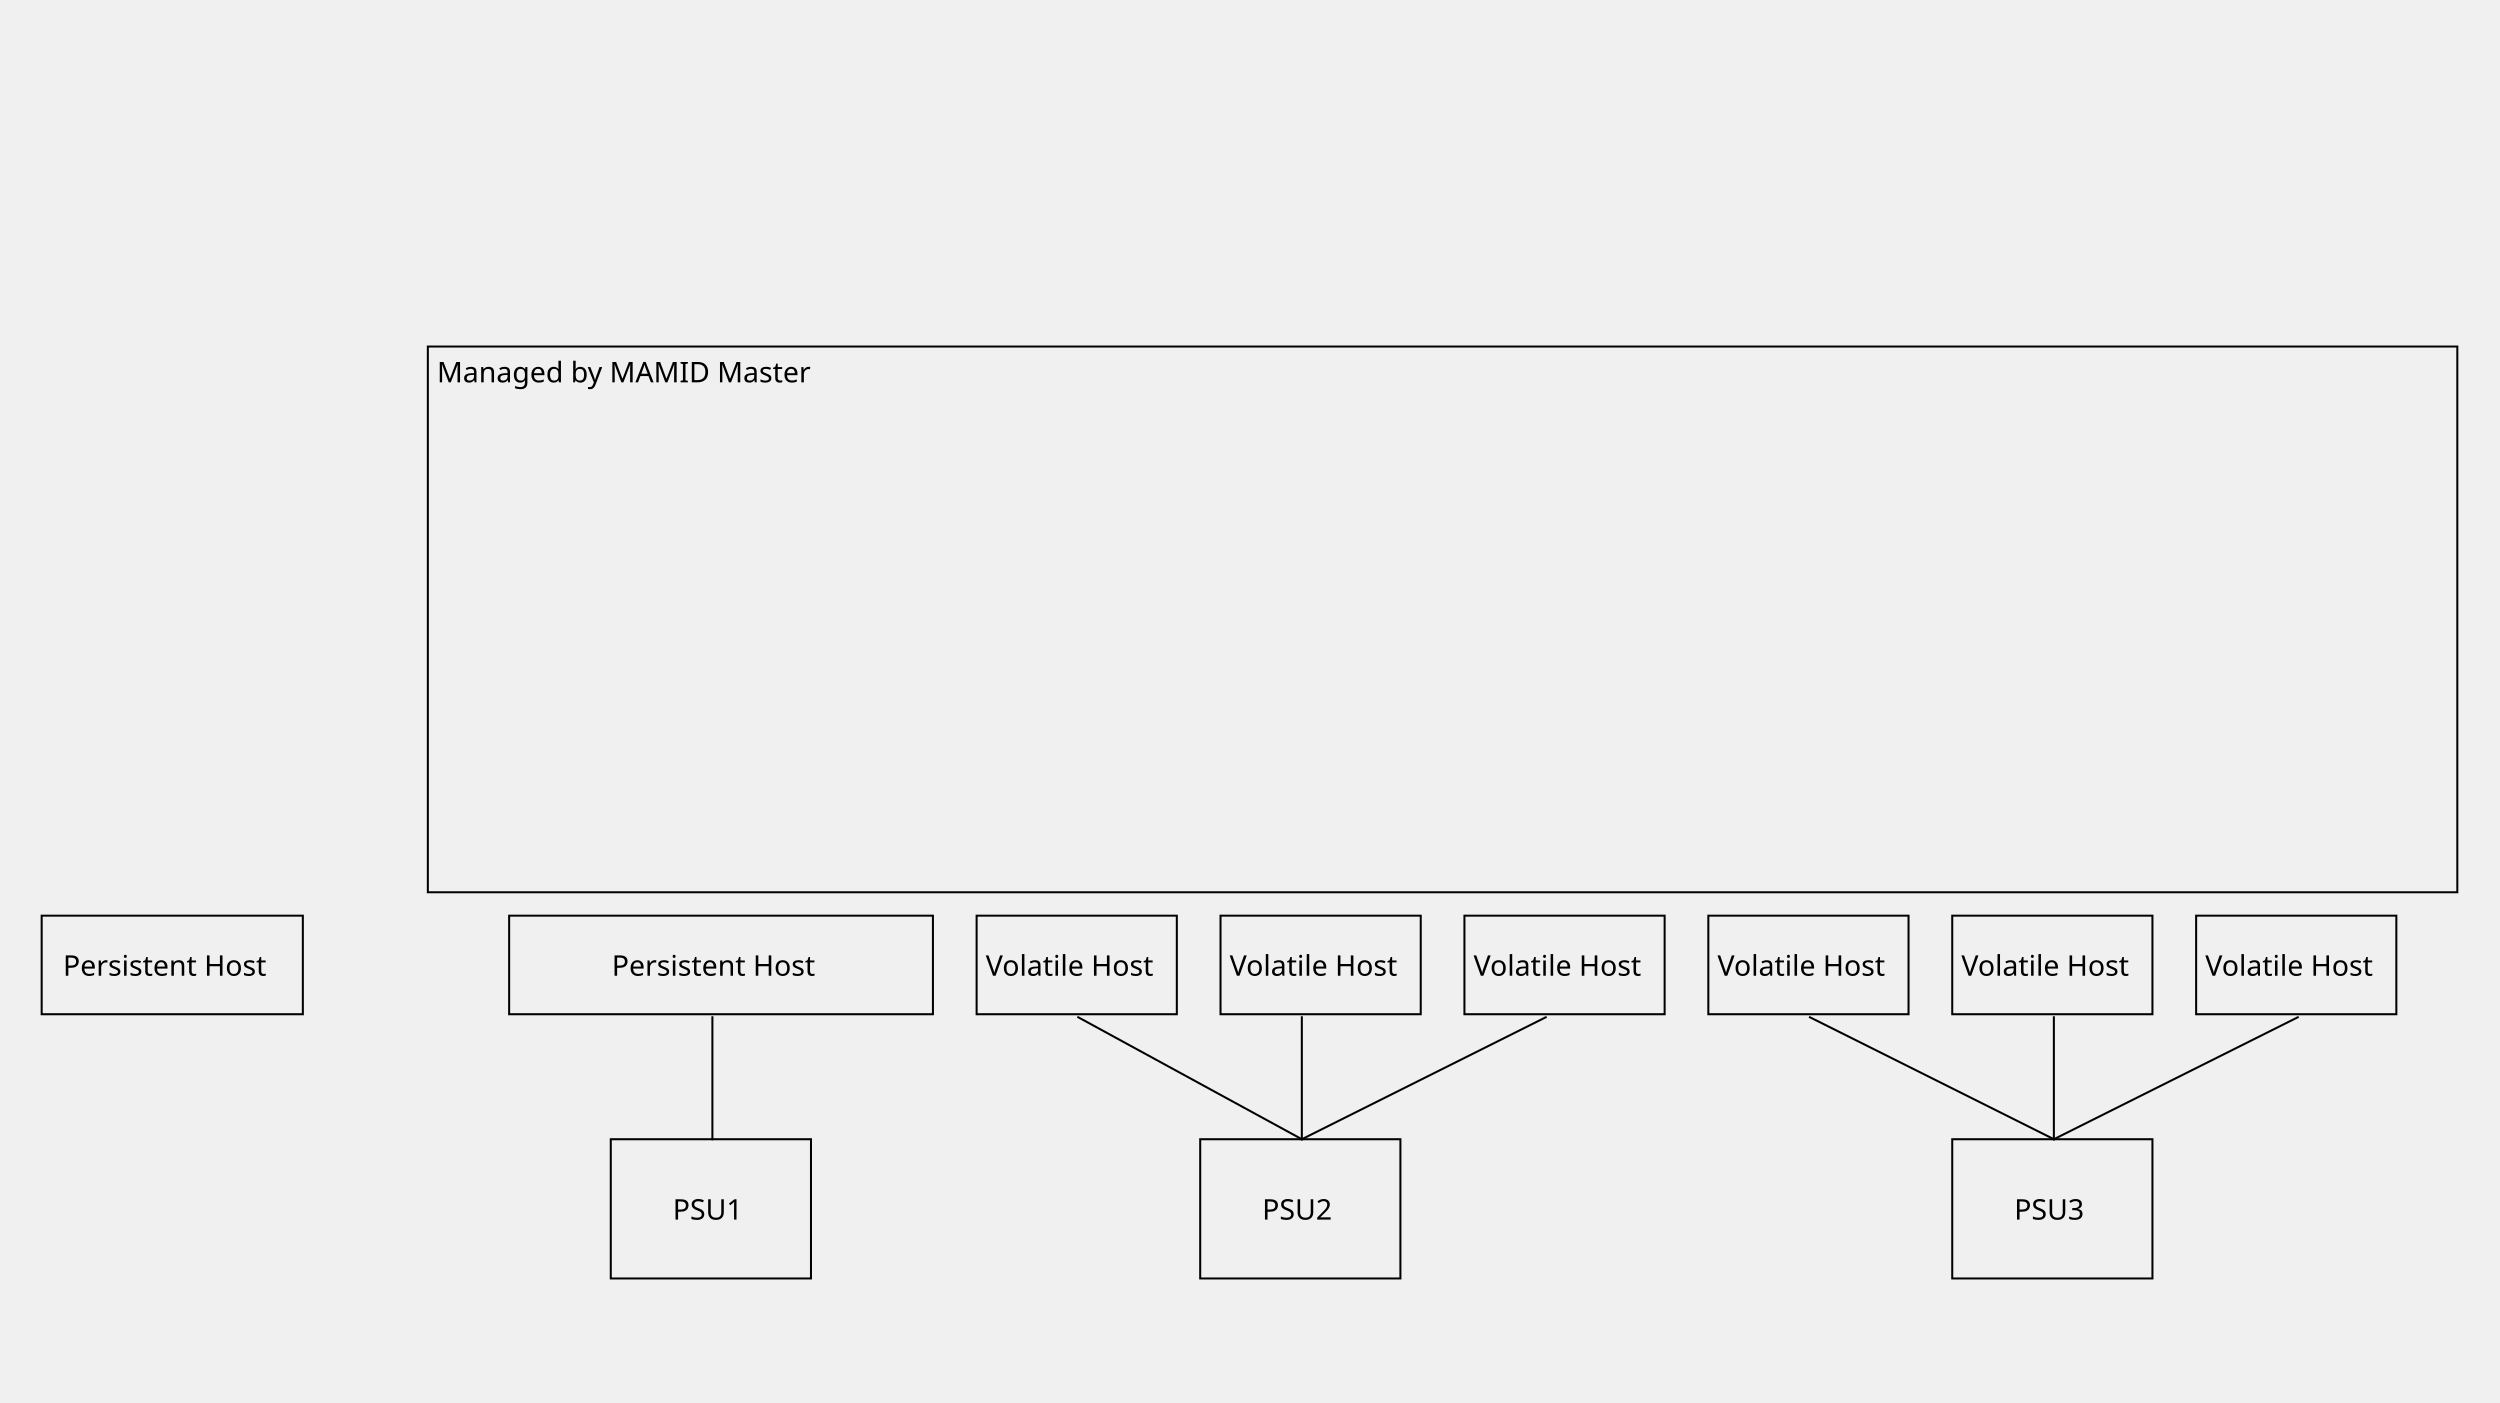
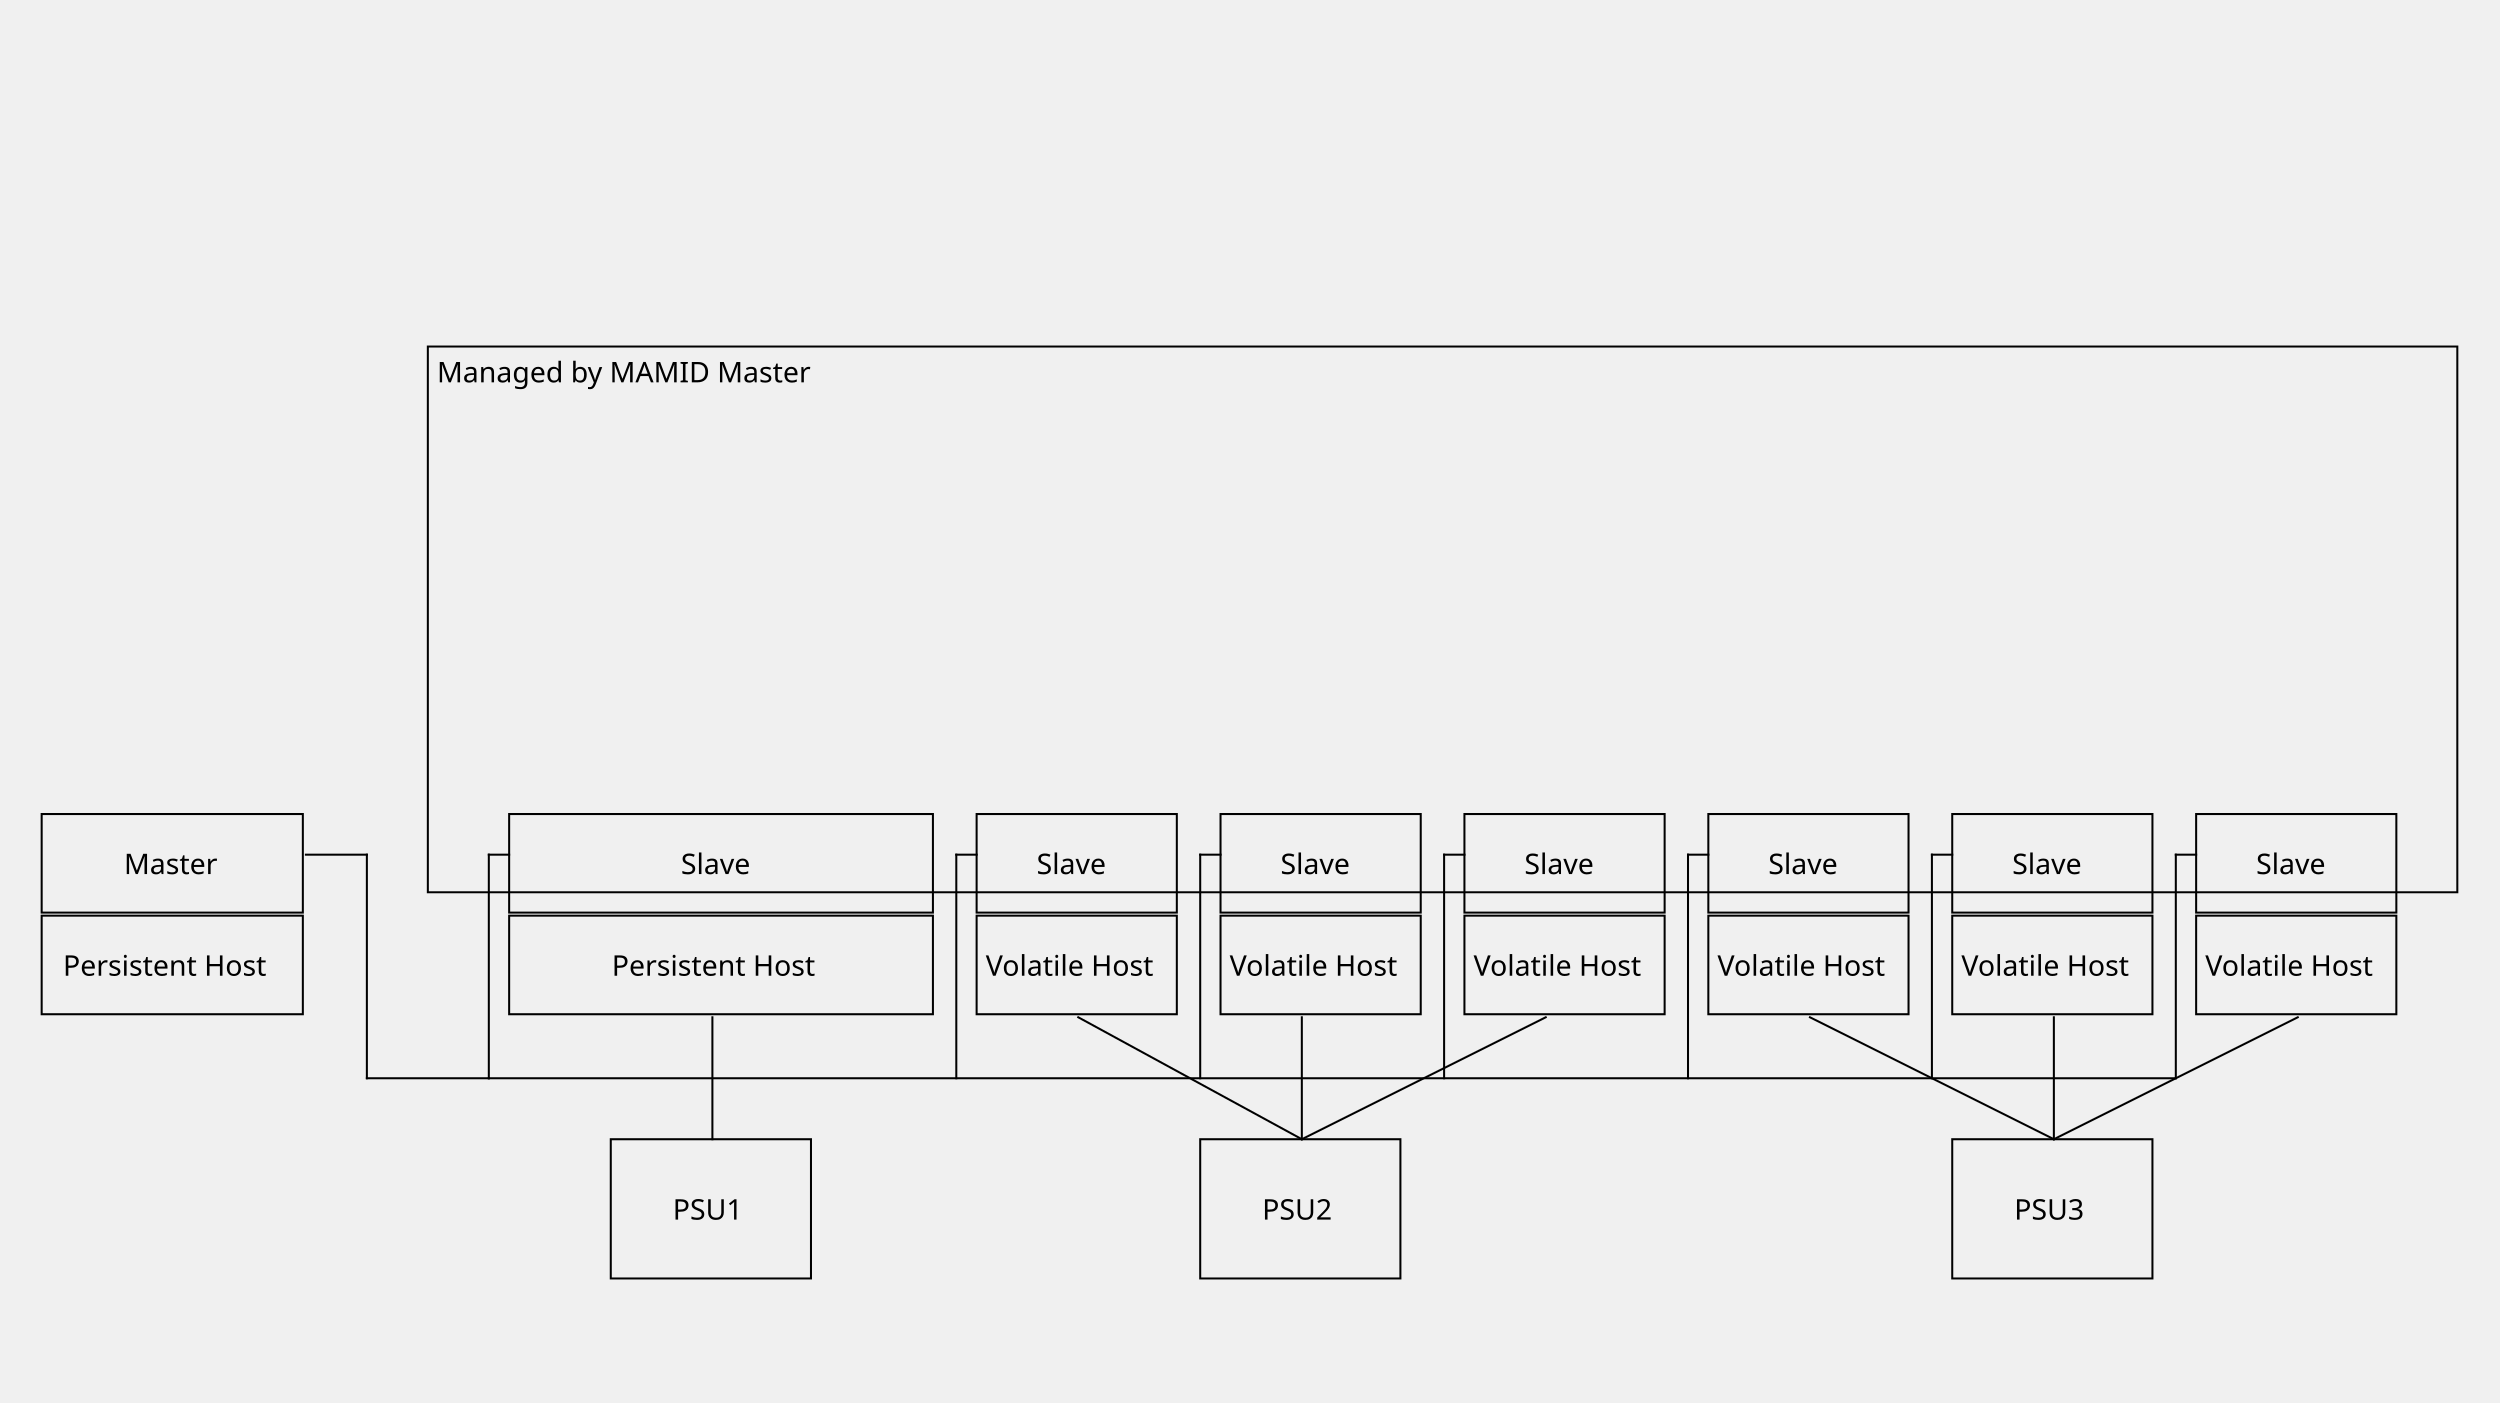
<svg xmlns="http://www.w3.org/2000/svg" version="1.1" id="svg5135" image-rendering="auto" stroke-dashoffset="0" font-size="12px" stroke-linejoin="miter" font-style="normal" font-family="'Dialog'" height="690" viewBox="20 90 1230 690" stroke-width="1" font-weight="normal" stroke-dasharray="none" fill="black" stroke-opacity="1" shape-rendering="auto" stroke-miterlimit="10" width="1230" stroke-linecap="square" stroke="black" text-rendering="auto" color-interpolation="auto" color-rendering="auto" fill-opacity="1">
  <defs id="genericDefs">
    <defs id="defs1">
      <clipPath clipPathUnits="userSpaceOnUse" id="clipPath1">
        <path d="M0 0 L2147483647 0 L2147483647 2147483647 L0 2147483647 L0 0 Z" id="path5142" />
      </clipPath>
      <clipPath clipPathUnits="userSpaceOnUse" id="clipPath2">
        <path d="M0 0 L0 360 L240 360 L240 0 Z" id="path5145" />
      </clipPath>
      <clipPath clipPathUnits="userSpaceOnUse" id="clipPath3">
        <path d="M0 0 L0 360 L360 360 L360 0 Z" id="path5148" />
      </clipPath>
      <clipPath clipPathUnits="userSpaceOnUse" id="clipPath4">
        <path d="M0 0 L0 270 L1000 270 L1000 0 Z" id="path5151" />
      </clipPath>
      <clipPath clipPathUnits="userSpaceOnUse" id="clipPath5">
        <path d="M0 0 L0 50 L130 50 L130 0 Z" id="path5154" />
      </clipPath>
      <clipPath clipPathUnits="userSpaceOnUse" id="clipPath6">
        <path d="M0 0 L0 70 L100 70 L100 0 Z" id="path5157" />
      </clipPath>
      <clipPath clipPathUnits="userSpaceOnUse" id="clipPath7">
        <path d="M0 0 L0 50 L100 50 L100 0 Z" id="path5160" />
      </clipPath>
      <clipPath clipPathUnits="userSpaceOnUse" id="clipPath8">
        <path d="M0 0 L0 40 L160 40 L160 0 Z" id="path5163" />
      </clipPath>
      <clipPath clipPathUnits="userSpaceOnUse" id="clipPath9">
        <path d="M0 0 L0 40 L120 40 L120 0 Z" id="path5166" />
      </clipPath>
      <clipPath clipPathUnits="userSpaceOnUse" id="clipPath10">
        <path d="M0 0 L0 50 L70 50 L70 0 Z" id="path5169" />
      </clipPath>
      <clipPath clipPathUnits="userSpaceOnUse" id="clipPath11">
        <path d="M0 0 L0 50 L210 50 L210 0 Z" id="path5172" />
      </clipPath>
      <clipPath clipPathUnits="userSpaceOnUse" id="clipPath12">
        <path d="M0 0 L0 50 L150 50 L150 0 Z" id="path5175" />
      </clipPath>
      <clipPath clipPathUnits="userSpaceOnUse" id="clipPath13">
        <path d="M0 0 L0 140 L120 140 L120 0 Z" id="path5178" />
      </clipPath>
      <clipPath clipPathUnits="userSpaceOnUse" id="clipPath14">
        <path d="M0 0 L0 90 L150 90 L150 0 Z" id="path5181" />
      </clipPath>
      <clipPath clipPathUnits="userSpaceOnUse" id="clipPath15">
        <path d="M0 0 L0 90 L30 90 L30 0 Z" id="path5184" />
      </clipPath>
      <clipPath clipPathUnits="userSpaceOnUse" id="clipPath16">
        <path d="M0 0 L0 90 L140 90 L140 0 Z" id="path5187" />
      </clipPath>
      <clipPath clipPathUnits="userSpaceOnUse" id="clipPath17">
        <path d="M0 0 L0 140 L40 140 L40 0 Z" id="path5190" />
      </clipPath>
      <clipPath clipPathUnits="userSpaceOnUse" id="clipPath18">
        <path d="M0 0 L0 30 L860 30 L860 0 Z" id="path5193" />
      </clipPath>
      <clipPath clipPathUnits="userSpaceOnUse" id="clipPath19">
        <path d="M0 0 L0 40 L30 40 L30 0 Z" id="path5196" />
      </clipPath>
      <clipPath clipPathUnits="userSpaceOnUse" id="clipPath20">
        <path d="M0 0 L0 120 L320 120 L320 0 Z" id="path5199" />
      </clipPath>
      <clipPath clipPathUnits="userSpaceOnUse" id="clipPath21">
        <path d="M0 0 L0 110 L30 110 L30 0 Z" id="path5202" />
      </clipPath>
      <clipPath clipPathUnits="userSpaceOnUse" id="clipPath22">
        <path d="M0 0 L0 110 L300 110 L300 0 Z" id="path5205" />
      </clipPath>
      <clipPath clipPathUnits="userSpaceOnUse" id="clipPath23">
        <path d="M0 0 L0 120 L590 120 L590 0 Z" id="path5208" />
      </clipPath>
      <clipPath clipPathUnits="userSpaceOnUse" id="clipPath24">
        <path d="M0 0 L0 120 L250 120 L250 0 Z" id="path5211" />
      </clipPath>
      <clipPath clipPathUnits="userSpaceOnUse" id="clipPath25">
        <path d="M0 0 L0 120 L170 120 L170 0 Z" id="path5214" />
      </clipPath>
      <clipPath clipPathUnits="userSpaceOnUse" id="clipPath26">
        <path d="M0 0 L0 130 L380 130 L380 0 Z" id="path5217" />
      </clipPath>
      <clipPath clipPathUnits="userSpaceOnUse" id="clipPath27">
        <path d="M0 0 L0 130 L330 130 L330 0 Z" id="path5220" />
      </clipPath>
      <clipPath clipPathUnits="userSpaceOnUse" id="clipPath28">
        <path d="M0 0 L0 130 L90 130 L90 0 Z" id="path5223" />
      </clipPath>
      <clipPath clipPathUnits="userSpaceOnUse" id="clipPath29">
        <path d="M0 0 L0 130 L470 130 L470 0 Z" id="path5226" />
      </clipPath>
      <clipPath clipPathUnits="userSpaceOnUse" id="clipPath30">
        <path d="M0 0 L0 130 L140 130 L140 0 Z" id="path5229" />
      </clipPath>
      <clipPath clipPathUnits="userSpaceOnUse" id="clipPath31">
        <path d="M0 0 L0 130 L190 130 L190 0 Z" id="path5232" />
      </clipPath>
    </defs>
  </defs>
  <g transform="translate(490,400)" id="g5254" style="fill:#ff0000;fill-opacity:0.098;stroke:#ff0000;stroke-opacity:0.098" />
  <g transform="translate(230,260)" id="g5264" style="fill:#ffffff;fill-opacity:0;stroke:#ffffff;stroke-opacity:0">
    <rect x="0.5" width="998.5" height="268.5" y="0.5" clip-path="url(#clipPath4)" id="rect5266" style="stroke:none" />
  </g>
  <g transform="translate(230,260)" id="g5268">
    <rect x="0.5" width="998.5" height="268.5" y="0.5" clip-path="url(#clipPath4)" id="rect5270" style="fill:none" />
    <text x="5" font-size="14px" y="18.109" clip-path="url(#clipPath4)" xml:space="preserve" id="text5272" style="font-size:14px;font-family:sans-serif;stroke:none">Managed by MAMID Master</text>
  </g>
  <g transform="translate(40,540)" id="g5274" style="fill:#ffffff;fill-opacity:0;stroke:#ffffff;stroke-opacity:0">
    <rect x="0.5" width="128.5" height="48.5" y="0.5" clip-path="url(#clipPath5)" id="rect5276" style="stroke:none" />
  </g>
  <g transform="translate(980,650)" id="g5284" style="fill:#ffffff;fill-opacity:0;stroke:#ffffff;stroke-opacity:0">
    <rect x="0.5" width="98.5" height="68.5" y="0.5" clip-path="url(#clipPath6)" id="rect5286" style="stroke:none" />
  </g>
  <g transform="translate(610,650)" id="g5294" style="fill:#ffffff;fill-opacity:0;stroke:#ffffff;stroke-opacity:0">
    <rect x="0.5" width="98.5" height="68.5" y="0.5" clip-path="url(#clipPath6)" id="rect5296" style="stroke:none" />
  </g>
  <g transform="translate(320,650)" id="g5304" style="fill:#ffffff;fill-opacity:0;stroke:#ffffff;stroke-opacity:0">
    <rect x="0.5" width="98.5" height="68.5" y="0.5" clip-path="url(#clipPath6)" id="rect5306" style="stroke:none" />
  </g>
  <g transform="translate(40,490)" id="g5314" style="fill:#ffffff;fill-opacity:0;stroke:#ffffff;stroke-opacity:0">
    <rect x="0.5" width="128.5" height="48.5" y="0.5" clip-path="url(#clipPath5)" id="rect5316" style="stroke:none" />
  </g>
  <g transform="translate(1100,540)" id="g5334" style="fill:#ffffff;fill-opacity:0;stroke:#ffffff;stroke-opacity:0">
    <rect x="0.5" width="98.5" height="48.5" y="0.5" clip-path="url(#clipPath7)" id="rect5336" style="stroke:none" />
  </g>
  <g transform="translate(1100,490)" id="g5344" style="fill:#ffffff;fill-opacity:0;stroke:#ffffff;stroke-opacity:0">
    <rect x="0.5" width="98.5" height="48.5" y="0.5" clip-path="url(#clipPath7)" id="rect5346" style="stroke:none" />
  </g>
  <g transform="translate(930,310)" id="g5474" style="fill:#ffffff;fill-opacity:0;stroke:#ffffff;stroke-opacity:0">
    <ellipse rx="79.25" ry="19.25" clip-path="url(#clipPath8)" cx="79.75" cy="19.75" id="ellipse5476" style="stroke:none" />
  </g>
  <g transform="translate(400,300)" id="g5504" style="fill:#ffffff;fill-opacity:0;stroke:#ffffff;stroke-opacity:0">
    <ellipse rx="59.25" ry="19.25" clip-path="url(#clipPath9)" cx="59.75" cy="19.75" id="ellipse5506" style="stroke:none" />
  </g>
  <g style="display:inline" id="layer2">
    <g transform="translate(40,540)" id="g5278">
      <rect x="0.5" width="128.5" height="48.5" y="0.5" clip-path="url(#clipPath5)" id="rect5280" style="fill:none" />
      <text x="11" font-size="14px" y="30.055" clip-path="url(#clipPath5)" xml:space="preserve" id="text5282" style="font-size:14px;font-family:sans-serif;stroke:none">Persistent Host</text>
    </g>
    <g transform="translate(1100,540)" id="g5338">
      <rect x="0.5" width="98.5" height="48.5" y="0.5" clip-path="url(#clipPath7)" id="rect5340" style="fill:none" />
      <text x="5" font-size="14px" y="30.055" clip-path="url(#clipPath7)" xml:space="preserve" id="text5342" style="font-size:14px;font-family:sans-serif;stroke:none">Volatile Host</text>
    </g>
    <g transform="translate(980,540)" id="g5368">
      <rect x="0.5" width="98.5" height="48.5" y="0.5" clip-path="url(#clipPath7)" id="rect5370" style="fill:none" />
      <text x="5" font-size="14px" y="30.055" clip-path="url(#clipPath7)" xml:space="preserve" id="text5372" style="font-size:14px;font-family:sans-serif;stroke:none">Volatile Host</text>
    </g>
    <g transform="translate(860,540)" id="g5398">
      <rect x="0.5" width="98.5" height="48.5" y="0.5" clip-path="url(#clipPath7)" id="rect5400" style="fill:none" />
      <text x="5" font-size="14px" y="30.055" clip-path="url(#clipPath7)" xml:space="preserve" id="text5402" style="font-size:14px;font-family:sans-serif;stroke:none">Volatile Host</text>
    </g>
    <g transform="translate(740,540)" id="g5428">
      <rect x="0.5" width="98.5" height="48.5" y="0.5" clip-path="url(#clipPath7)" id="rect5430" style="fill:none" />
      <text x="5" font-size="14px" y="30.055" clip-path="url(#clipPath7)" xml:space="preserve" id="text5432" style="font-size:14px;font-family:sans-serif;stroke:none">Volatile Host</text>
    </g>
    <g transform="translate(620,540)" id="g5458">
      <rect x="0.5" width="98.5" height="48.5" y="0.5" clip-path="url(#clipPath7)" id="rect5460" style="fill:none" />
      <text x="5" font-size="14px" y="30.055" clip-path="url(#clipPath7)" xml:space="preserve" id="text5462" style="font-size:14px;font-family:sans-serif;stroke:none">Volatile Host</text>
    </g>
    <g transform="translate(500,540)" id="g5558">
      <rect x="0.5" width="98.5" height="48.5" y="0.5" clip-path="url(#clipPath7)" id="rect5560" style="fill:none" />
      <text x="5" font-size="14px" y="30.055" clip-path="url(#clipPath7)" xml:space="preserve" id="text5562" style="font-size:14px;font-family:sans-serif;stroke:none">Volatile Host</text>
    </g>
    <g transform="translate(270,540)" id="g5600">
      <rect x="0.5" width="208.5" height="48.5" y="0.5" clip-path="url(#clipPath11)" id="rect5602" style="fill:none" />
      <text x="51" font-size="14px" y="30.055" clip-path="url(#clipPath11)" xml:space="preserve" id="text5604" style="font-size:14px;font-family:sans-serif;stroke:none">Persistent Host</text>
    </g>
    <g transform="translate(980,650)" id="g5288">
      <rect x="0.5" width="98.5" height="68.5" y="0.5" clip-path="url(#clipPath6)" id="rect5290" style="fill:none" />
      <text x="31" font-size="14px" y="40.055" clip-path="url(#clipPath6)" xml:space="preserve" id="text5292" style="font-size:14px;font-family:sans-serif;stroke:none">PSU3</text>
    </g>
    <g transform="translate(610,650)" id="g5298">
      <rect x="0.5" width="98.5" height="68.5" y="0.5" clip-path="url(#clipPath6)" id="rect5300" style="fill:none" />
      <text x="31" font-size="14px" y="40.055" clip-path="url(#clipPath6)" xml:space="preserve" id="text5302" style="font-size:14px;font-family:sans-serif;stroke:none">PSU2</text>
    </g>
    <g transform="translate(320,650)" id="g5308">
      <rect x="0.5" width="98.5" height="68.5" y="0.5" clip-path="url(#clipPath6)" id="rect5310" style="fill:none" />
      <text x="31" font-size="14px" y="40.055" clip-path="url(#clipPath6)" xml:space="preserve" id="text5312" style="font-size:14px;font-family:sans-serif;stroke:none">PSU1</text>
    </g>
    <g transform="translate(1020,580)" id="g5614">
      <path d="m 130.5,10.5 -120,60" clip-path="url(#clipPath14)" id="path5616" style="fill:none" />
    </g>
    <g transform="translate(900,580)" id="g5622">
      <path d="m 10.5,10.5 120,60" clip-path="url(#clipPath14)" id="path5624" style="fill:none" />
    </g>
    <g transform="translate(650,580)" id="g5626">
      <path d="m 130.5,10.5 -120,60" clip-path="url(#clipPath14)" id="path5628" style="fill:none" />
    </g>
    <g transform="translate(540,580)" id="g5634">
      <path d="m 10.5,10.5 110,60" clip-path="url(#clipPath16)" id="path5636" style="fill:none" />
    </g>
    <g transform="translate(360,580)" id="g5638">
      <path d="m 10.5,10.5 0,60" clip-path="url(#clipPath15)" id="path5640" style="fill:none" />
    </g>
    <g transform="translate(1020,580)" id="g5618">
      <path d="m 10.5,10.5 0,60" clip-path="url(#clipPath15)" id="path5620" style="fill:none" />
    </g>
    <g transform="translate(650,580)" id="g5630">
      <path d="m 10.5,10.5 0,60" clip-path="url(#clipPath15)" id="path5632" style="fill:none" />
    </g>
-   </g>
-   <g style="display:none" id="layer4">
-     <g transform="translate(40,490)" id="g5318">
+     <g transform="translate(40,490)" id="g5318" style="display:inline">
      <rect x="0.5" width="128.5" height="48.5" y="0.5" clip-path="url(#clipPath5)" id="rect5320" style="fill:none" />
      <text x="41" font-size="14px" y="30.055" clip-path="url(#clipPath5)" xml:space="preserve" id="text5322" style="font-size:14px;font-family:sans-serif;stroke:none">Master</text>
    </g>
-     <g transform="translate(270,490)" id="g5548">
-       <rect x="0.5" width="208.5" height="48.5" y="0.5" clip-path="url(#clipPath11)" id="rect5550" style="fill:none" />
-       <text x="85" font-size="14px" y="30.055" clip-path="url(#clipPath11)" xml:space="preserve" id="text5552" style="font-size:14px;font-family:sans-serif;stroke:none">Slave</text>
-     </g>
-     <g transform="translate(860,490)" id="g5408">
+     <rect x="0.5" width="208.5" height="48.5" y="0.5" clip-path="url(#clipPath11)" id="rect5550" style="display:inline;fill:none" transform="translate(270,490)" />
+     <g transform="translate(860,490)" id="g5408" style="display:inline">
      <rect x="0.5" width="98.5" height="48.5" y="0.5" clip-path="url(#clipPath7)" id="rect5410" style="fill:none" />
      <text x="30" font-size="14px" y="30.055" clip-path="url(#clipPath7)" xml:space="preserve" id="text5412" style="font-size:14px;font-family:sans-serif;stroke:none">Slave</text>
    </g>
-     <g transform="translate(740,490)" id="g5438">
+     <g transform="translate(740,490)" id="g5438" style="display:inline">
      <rect x="0.5" width="98.5" height="48.5" y="0.5" clip-path="url(#clipPath7)" id="rect5440" style="fill:none" />
      <text x="30" font-size="14px" y="30.055" clip-path="url(#clipPath7)" xml:space="preserve" id="text5442" style="font-size:14px;font-family:sans-serif;stroke:none">Slave</text>
    </g>
-     <g transform="translate(620,490)" id="g5468">
+     <g transform="translate(620,490)" id="g5468" style="display:inline">
      <rect x="0.5" width="98.5" height="48.5" y="0.5" clip-path="url(#clipPath7)" id="rect5470" style="fill:none" />
      <text x="30" font-size="14px" y="30.055" clip-path="url(#clipPath7)" xml:space="preserve" id="text5472" style="font-size:14px;font-family:sans-serif;stroke:none">Slave</text>
    </g>
-     <g transform="translate(500,490)" id="g5590">
+     <g transform="translate(500,490)" id="g5590" style="display:inline">
      <rect x="0.5" width="98.5" height="48.5" y="0.5" clip-path="url(#clipPath7)" id="rect5592" style="fill:none" />
      <text x="30" font-size="14px" y="30.055" clip-path="url(#clipPath7)" xml:space="preserve" id="text5594" style="font-size:14px;font-family:sans-serif;stroke:none">Slave</text>
    </g>
-     <g transform="translate(1100,490)" id="g5348">
+     <g transform="translate(1100,490)" id="g5348" style="display:inline">
      <rect x="0.5" width="98.5" height="48.5" y="0.5" clip-path="url(#clipPath7)" id="rect5350" style="fill:none" />
      <text x="30" font-size="14px" y="30.055" clip-path="url(#clipPath7)" xml:space="preserve" id="text5352" style="font-size:14px;font-family:sans-serif;stroke:none">Slave</text>
    </g>
-     <g transform="translate(980,490)" id="g5378">
+     <g transform="translate(980,490)" id="g5378" style="display:inline">
      <rect x="0.5" width="98.5" height="48.5" y="0.5" clip-path="url(#clipPath7)" id="rect5380" style="fill:none" />
      <text x="30" font-size="14px" y="30.055" clip-path="url(#clipPath7)" xml:space="preserve" id="text5382" style="font-size:14px;font-family:sans-serif;stroke:none">Slave</text>
    </g>
+     <g transform="translate(270,490)" id="g5548" style="display:inline">
+       <text x="85" font-size="14px" y="30.055" clip-path="url(#clipPath11)" xml:space="preserve" id="text5552" style="font-size:14px;font-family:sans-serif;stroke:none">Slave</text>
+     </g>
+   </g>
+   <g style="display:inline" id="layer4">
    <g transform="translate(980,490)" id="g5374" style="fill:#ffffff;fill-opacity:0;stroke:#ffffff;stroke-opacity:0">
      <rect x="0.5" width="98.5" height="48.5" y="0.5" clip-path="url(#clipPath7)" id="rect5376" style="stroke:none" />
    </g>
    <g transform="translate(860,490)" id="g5404" style="fill:#ffffff;fill-opacity:0;stroke:#ffffff;stroke-opacity:0">
      <rect x="0.5" width="98.5" height="48.5" y="0.5" clip-path="url(#clipPath7)" id="rect5406" style="stroke:none" />
    </g>
    <g transform="translate(740,490)" id="g5434" style="fill:#ffffff;fill-opacity:0;stroke:#ffffff;stroke-opacity:0">
      <rect x="0.5" width="98.5" height="48.5" y="0.5" clip-path="url(#clipPath7)" id="rect5436" style="stroke:none" />
    </g>
    <g transform="translate(620,490)" id="g5464" style="fill:#ffffff;fill-opacity:0;stroke:#ffffff;stroke-opacity:0">
      <rect x="0.5" width="98.5" height="48.5" y="0.5" clip-path="url(#clipPath7)" id="rect5466" style="stroke:none" />
    </g>
    <g transform="translate(270,490)" id="g5544" style="fill:#ffffff;fill-opacity:0;stroke:#ffffff;stroke-opacity:0">
      <rect x="0.5" width="208.5" height="48.5" y="0.5" clip-path="url(#clipPath11)" id="rect5546" style="stroke:none" />
    </g>
    <g transform="translate(500,490)" id="g5586" style="fill:#ffffff;fill-opacity:0;stroke:#ffffff;stroke-opacity:0">
      <rect x="0.5" width="98.5" height="48.5" y="0.5" clip-path="url(#clipPath7)" id="rect5588" style="stroke:none" />
    </g>
    <g transform="translate(980,540)" id="g5364" style="display:inline;fill:#ffffff;fill-opacity:0;stroke:#ffffff;stroke-opacity:0">
      <rect x="0.5" width="98.5" height="48.5" y="0.5" clip-path="url(#clipPath7)" id="rect5366" style="stroke:none" />
    </g>
    <g transform="translate(860,540)" id="g5394" style="display:inline;fill:#ffffff;fill-opacity:0;stroke:#ffffff;stroke-opacity:0">
      <rect x="0.5" width="98.5" height="48.5" y="0.5" clip-path="url(#clipPath7)" id="rect5396" style="stroke:none" />
    </g>
    <g transform="translate(740,540)" id="g5424" style="display:inline;fill:#ffffff;fill-opacity:0;stroke:#ffffff;stroke-opacity:0">
      <rect x="0.5" width="98.5" height="48.5" y="0.5" clip-path="url(#clipPath7)" id="rect5426" style="stroke:none" />
    </g>
    <g transform="translate(620,540)" id="g5454" style="display:inline;fill:#ffffff;fill-opacity:0;stroke:#ffffff;stroke-opacity:0">
      <rect x="0.5" width="98.5" height="48.5" y="0.5" clip-path="url(#clipPath7)" id="rect5456" style="stroke:none" />
    </g>
    <g transform="translate(500,540)" id="g5554" style="display:inline;fill:#ffffff;fill-opacity:0;stroke:#ffffff;stroke-opacity:0">
      <rect x="0.5" width="98.5" height="48.5" y="0.5" clip-path="url(#clipPath7)" id="rect5556" style="stroke:none" />
    </g>
    <g transform="translate(270,540)" id="g5596" style="display:inline;fill:#ffffff;fill-opacity:0;stroke:#ffffff;stroke-opacity:0">
      <rect x="0.5" width="208.5" height="48.5" y="0.5" clip-path="url(#clipPath11)" id="rect5598" style="stroke:none" />
    </g>
    <g transform="translate(160,500)" id="g5606" style="display:inline">
      <path d="m 10.5,10.5 30,0" clip-path="url(#clipPath13)" id="path5608" style="fill:none" />
      <path d="m 40.5,10.5 0,110" clip-path="url(#clipPath13)" id="path5610" style="fill:none" />
      <path d="m 40.5,120.5 60,0" clip-path="url(#clipPath13)" id="path5612" style="fill:none" />
    </g>
    <g transform="translate(1080,500)" id="g5642" style="display:inline">
      <path d="m 20.5,10.5 -10,0" clip-path="url(#clipPath17)" id="path5644" style="fill:none" />
      <path d="m 10.5,10.5 0,110" clip-path="url(#clipPath17)" id="path5646" style="fill:none" />
    </g>
    <g transform="translate(960,500)" id="g5648" style="display:inline">
      <path d="m 20.5,10.5 -10,0" clip-path="url(#clipPath17)" id="path5650" style="fill:none" />
      <path d="m 10.5,10.5 0,110" clip-path="url(#clipPath17)" id="path5652" style="fill:none" />
    </g>
    <g transform="translate(840,500)" id="g5654" style="display:inline">
      <path d="m 20.5,10.5 -10,0" clip-path="url(#clipPath17)" id="path5656" style="fill:none" />
      <path d="m 10.5,10.5 0,110" clip-path="url(#clipPath17)" id="path5658" style="fill:none" />
    </g>
    <g transform="translate(720,500)" id="g5660" style="display:inline">
      <path d="m 20.5,10.5 -10,0" clip-path="url(#clipPath17)" id="path5662" style="fill:none" />
      <path d="m 10.5,10.5 0,110" clip-path="url(#clipPath17)" id="path5664" style="fill:none" />
    </g>
    <g transform="translate(600,500)" id="g5666" style="display:inline">
      <path d="m 20.5,10.5 -10,0" clip-path="url(#clipPath17)" id="path5668" style="fill:none" />
      <path d="m 10.5,10.5 0,110" clip-path="url(#clipPath17)" id="path5670" style="fill:none" />
    </g>
    <g transform="translate(480,500)" id="g5672" style="display:inline">
      <path d="m 20.5,10.5 -10,0" clip-path="url(#clipPath17)" id="path5674" style="fill:none" />
      <path d="m 10.5,10.5 0,110" clip-path="url(#clipPath17)" id="path5676" style="fill:none" />
    </g>
    <g transform="translate(250,500)" id="g5678" style="display:inline">
      <path d="m 20.5,10.5 -10,0" clip-path="url(#clipPath17)" id="path5680" style="fill:none" />
      <path d="m 10.5,10.5 0,110" clip-path="url(#clipPath17)" id="path5682" style="fill:none" />
    </g>
    <g transform="translate(250,610)" id="g5684" style="display:inline">
      <path d="m 10.5,10.5 830,0" clip-path="url(#clipPath18)" id="path5686" style="fill:none" />
    </g>
  </g>
  <g style="display:none" id="layer3">
    <g stroke-miterlimit="5" transform="translate(250,400)" id="g5238" style="stroke-linecap:butt;stroke-miterlimit:5;stroke-dasharray:8, 5">
      <rect x="0.5" width="238.5" height="358.5" y="0.5" clip-path="url(#clipPath2)" id="rect5240" style="fill:none" />
      <text x="5" font-size="14px" y="337.613" clip-path="url(#clipPath2)" xml:space="preserve" id="text5242" style="font-size:14px;font-family:sans-serif;stroke:none">Risk Group</text>
    </g>
    <g stroke-miterlimit="5" transform="translate(850,400)" id="g5248" style="stroke-linecap:butt;stroke-miterlimit:5;stroke-dasharray:8, 5">
      <rect x="0.5" width="358.5" height="358.5" y="0.5" clip-path="url(#clipPath3)" id="rect5250" style="fill:none" />
      <text x="5" font-size="14px" y="337.613" clip-path="url(#clipPath3)" xml:space="preserve" id="text5252" style="font-size:14px;font-family:sans-serif;stroke:none">Risk Group</text>
    </g>
    <rect x="0.5" width="358.5" height="358.5" y="0.5" clip-path="url(#clipPath3)" id="rect5260" style="fill:none;stroke-linecap:butt;stroke-miterlimit:5;stroke-dasharray:8, 5" transform="translate(490,400)" />
    <g transform="translate(250,400)" id="g5234" style="fill:#ff0000;fill-opacity:0.098;stroke:#ff0000;stroke-opacity:0.098">
      <rect x="0.5" width="238.5" height="358.5" y="0.5" clip-path="url(#clipPath2)" id="rect5236" style="stroke:none" />
    </g>
    <g transform="translate(850,400)" id="g5244" style="fill:#ff0000;fill-opacity:0.098;stroke:#ff0000;stroke-opacity:0.098">
      <rect x="0.5" width="358.5" height="358.5" y="0.5" clip-path="url(#clipPath3)" id="rect5246" style="stroke:none" />
    </g>
    <rect x="0.5" width="358.5" height="358.5" y="0.5" clip-path="url(#clipPath3)" id="rect5256" style="fill:#ff0000;fill-opacity:0.098;stroke:none;stroke-opacity:0.098" transform="translate(490,400)" />
    <g stroke-miterlimit="5" transform="translate(490,400)" id="g5258" style="stroke-linecap:butt;stroke-miterlimit:5;stroke-dasharray:8, 5">
      <text x="5" font-size="14px" y="337.613" clip-path="url(#clipPath3)" xml:space="preserve" id="text5262" style="font-size:14px;font-family:sans-serif;stroke:none">Risk Group</text>
    </g>
  </g>
  <g style="display:none" id="layer6">
    <g transform="translate(930,310)" id="g5478">
      <ellipse rx="79.25" ry="19.25" clip-path="url(#clipPath8)" cx="79.75" cy="19.75" id="ellipse5480" style="fill:none" />
      <text x="15" font-size="14px" y="25.055" clip-path="url(#clipPath8)" xml:space="preserve" id="text5482" style="font-size:14px;font-family:sans-serif;stroke:none">Config Replica Set</text>
    </g>
    <g transform="translate(670,300)" id="g5488">
      <ellipse rx="59.25" ry="19.25" clip-path="url(#clipPath9)" cx="59.75" cy="19.75" id="ellipse5490" style="fill:none" />
      <text x="20" font-size="14px" y="25.055" clip-path="url(#clipPath9)" xml:space="preserve" id="text5492" style="font-size:14px;font-family:sans-serif;stroke:none">Replica Set</text>
    </g>
    <g transform="translate(400,300)" id="g5508">
      <ellipse rx="59.25" ry="19.25" clip-path="url(#clipPath9)" cx="59.75" cy="19.75" id="ellipse5510" style="fill:none" />
      <text x="20" font-size="14px" y="25.055" clip-path="url(#clipPath9)" xml:space="preserve" id="text5512" style="font-size:14px;font-family:sans-serif;stroke:none">Replica Set</text>
    </g>
  </g>
  <g style="display:none" id="layer7">
    <g transform="translate(1100,440)" id="g5324" style="fill:#ffffff;fill-opacity:0;stroke:#ffffff;stroke-opacity:0">
      <rect x="0.5" width="98.5" height="48.5" y="0.5" clip-path="url(#clipPath7)" id="rect5326" style="stroke:none" />
    </g>
    <g transform="translate(1100,440)" id="g5328">
      <rect x="0.5" width="98.5" height="48.5" y="0.5" clip-path="url(#clipPath7)" id="rect5330" style="fill:none" />
      <text x="21" font-size="14px" y="30.055" clip-path="url(#clipPath7)" xml:space="preserve" id="text5332" style="font-size:14px;font-family:sans-serif;stroke:none">mongod</text>
    </g>
    <g transform="translate(980,440)" id="g5354" style="fill:#ffffff;fill-opacity:0;stroke:#ffffff;stroke-opacity:0">
      <rect x="0.5" width="98.5" height="48.5" y="0.5" clip-path="url(#clipPath7)" id="rect5356" style="stroke:none" />
    </g>
    <g transform="translate(980,440)" id="g5358">
      <rect x="0.5" width="98.5" height="48.5" y="0.5" clip-path="url(#clipPath7)" id="rect5360" style="fill:none" />
      <text x="21" font-size="14px" y="30.055" clip-path="url(#clipPath7)" xml:space="preserve" id="text5362" style="font-size:14px;font-family:sans-serif;stroke:none">mongod</text>
    </g>
    <g transform="translate(860,440)" id="g5384" style="fill:#ffffff;fill-opacity:0;stroke:#ffffff;stroke-opacity:0">
      <rect x="0.5" width="98.5" height="48.5" y="0.5" clip-path="url(#clipPath7)" id="rect5386" style="stroke:none" />
    </g>
    <g transform="translate(860,440)" id="g5388">
      <rect x="0.5" width="98.5" height="48.5" y="0.5" clip-path="url(#clipPath7)" id="rect5390" style="fill:none" />
      <text x="21" font-size="14px" y="30.055" clip-path="url(#clipPath7)" xml:space="preserve" id="text5392" style="font-size:14px;font-family:sans-serif;stroke:none">mongod</text>
    </g>
    <g transform="translate(740,440)" id="g5414" style="fill:#ffffff;fill-opacity:0;stroke:#ffffff;stroke-opacity:0">
      <rect x="0.5" width="98.5" height="48.5" y="0.5" clip-path="url(#clipPath7)" id="rect5416" style="stroke:none" />
    </g>
    <g transform="translate(740,440)" id="g5418">
      <rect x="0.5" width="98.5" height="48.5" y="0.5" clip-path="url(#clipPath7)" id="rect5420" style="fill:none" />
      <text x="21" font-size="14px" y="30.055" clip-path="url(#clipPath7)" xml:space="preserve" id="text5422" style="font-size:14px;font-family:sans-serif;stroke:none">mongod</text>
    </g>
    <g transform="translate(620,440)" id="g5444" style="fill:#ffffff;fill-opacity:0;stroke:#ffffff;stroke-opacity:0">
      <rect x="0.5" width="98.5" height="48.5" y="0.5" clip-path="url(#clipPath7)" id="rect5446" style="stroke:none" />
    </g>
    <g transform="translate(620,440)" id="g5448">
      <rect x="0.5" width="98.5" height="48.5" y="0.5" clip-path="url(#clipPath7)" id="rect5450" style="fill:none" />
      <text x="21" font-size="14px" y="30.055" clip-path="url(#clipPath7)" xml:space="preserve" id="text5452" style="font-size:14px;font-family:sans-serif;stroke:none">mongod</text>
    </g>
    <g transform="translate(270,440)" id="g5494" style="fill:#ffffff;fill-opacity:0;stroke:#ffffff;stroke-opacity:0">
      <rect x="0.5" width="68.5" height="48.5" y="0.5" clip-path="url(#clipPath10)" id="rect5496" style="stroke:none" />
    </g>
    <g transform="translate(270,440)" id="g5498">
      <rect x="0.5" width="68.5" height="48.5" y="0.5" clip-path="url(#clipPath10)" id="rect5500" style="fill:none" />
      <text x="6" font-size="14px" y="30.055" clip-path="url(#clipPath10)" xml:space="preserve" id="text5502" style="font-size:14px;font-family:sans-serif;stroke:none">mongod</text>
    </g>
    <g transform="translate(500,440)" id="g5514" style="fill:#ffffff;fill-opacity:0;stroke:#ffffff;stroke-opacity:0">
      <rect x="0.5" width="98.5" height="48.5" y="0.5" clip-path="url(#clipPath7)" id="rect5516" style="stroke:none" />
    </g>
    <g transform="translate(500,440)" id="g5518">
      <rect x="0.5" width="98.5" height="48.5" y="0.5" clip-path="url(#clipPath7)" id="rect5520" style="fill:none" />
      <text x="21" font-size="14px" y="30.055" clip-path="url(#clipPath7)" xml:space="preserve" id="text5522" style="font-size:14px;font-family:sans-serif;stroke:none">mongod</text>
    </g>
    <g transform="translate(340,440)" id="g5524" style="fill:#ffffff;fill-opacity:0;stroke:#ffffff;stroke-opacity:0">
      <rect x="0.5" width="68.5" height="48.5" y="0.5" clip-path="url(#clipPath10)" id="rect5526" style="stroke:none" />
    </g>
    <g transform="translate(340,440)" id="g5528">
      <rect x="0.5" width="68.5" height="48.5" y="0.5" clip-path="url(#clipPath10)" id="rect5530" style="fill:none" />
      <text x="6" font-size="14px" y="30.055" clip-path="url(#clipPath10)" xml:space="preserve" id="text5532" style="font-size:14px;font-family:sans-serif;stroke:none">mongod</text>
    </g>
    <g transform="translate(410,440)" id="g5534" style="fill:#ffffff;fill-opacity:0;stroke:#ffffff;stroke-opacity:0">
      <rect x="0.5" width="68.5" height="48.5" y="0.5" clip-path="url(#clipPath10)" id="rect5536" style="stroke:none" />
    </g>
    <g transform="translate(410,440)" id="g5538">
      <rect x="0.5" width="68.5" height="48.5" y="0.5" clip-path="url(#clipPath10)" id="rect5540" style="fill:none" />
      <text x="6" font-size="14px" y="30.055" clip-path="url(#clipPath10)" xml:space="preserve" id="text5542" style="font-size:14px;font-family:sans-serif;stroke:none">mongod</text>
    </g>
    <g transform="translate(440,340)" id="g5704">
      <path d="m 10.5,100.5 560,-90" clip-path="url(#clipPath23)" id="path5706" style="fill:none" />
    </g>
    <g transform="translate(780,340)" id="g5708">
      <path d="m 10.5,100.5 220,-90" clip-path="url(#clipPath24)" id="path5710" style="fill:none" />
    </g>
    <g transform="translate(1000,340)" id="g5712">
      <path d="m 150.5,100.5 -140,-90" clip-path="url(#clipPath25)" id="path5714" style="fill:none" />
    </g>
    <g transform="translate(370,330)" id="g5716">
      <path d="m 10.5,110.5 350,-100" clip-path="url(#clipPath26)" id="path5718" style="fill:none" />
    </g>
    <g transform="translate(720,330)" id="g5720">
      <path d="M 310.5,110.5 10.5,10.5" clip-path="url(#clipPath27)" id="path5722" style="fill:none" />
    </g>
    <g transform="translate(660,330)" id="g5724">
      <path d="m 10.5,110.5 60,-100" clip-path="url(#clipPath28)" id="path5726" style="fill:none" />
    </g>
    <g transform="translate(450,330)" id="g5728">
      <path d="M 450.5,110.5 10.5,10.5" clip-path="url(#clipPath29)" id="path5730" style="fill:none" />
    </g>
    <g transform="translate(450,330)" id="g5732">
      <path d="M 120.5,110.5 10.5,10.5" clip-path="url(#clipPath30)" id="path5734" style="fill:none" />
    </g>
    <g transform="translate(290,330)" id="g5736">
      <path d="m 10.5,110.5 160,-100" clip-path="url(#clipPath31)" id="path5738" style="fill:none" />
    </g>
  </g>
  <g style="display:none" id="layer8">
    <g transform="translate(670,300)" id="g5484" style="fill:#ffffff;fill-opacity:0;stroke:#ffffff;stroke-opacity:0">
      <ellipse rx="59.25" ry="19.25" clip-path="url(#clipPath9)" cx="59.75" cy="19.75" id="ellipse5486" style="stroke:none" />
    </g>
    <g transform="translate(660,110)" id="g5564" style="fill:#ffffff;fill-opacity:0;stroke:#ffffff;stroke-opacity:0">
      <rect x="0.5" width="148.5" height="48.5" y="0.5" clip-path="url(#clipPath12)" id="rect5566" style="stroke:none" />
    </g>
    <g transform="translate(660,110)" id="g5568">
      <rect x="0.5" width="148.5" height="48.5" y="0.5" clip-path="url(#clipPath12)" id="rect5570" style="fill:none" />
      <text x="35" font-size="14px" y="30.055" clip-path="url(#clipPath12)" xml:space="preserve" id="text5572" style="font-size:14px;font-family:sans-serif;stroke:none">Application</text>
    </g>
    <g transform="translate(660,170)" id="g5574" style="fill:#ffffff;fill-opacity:0;stroke:#ffffff;stroke-opacity:0">
      <rect x="0.5" width="148.5" height="48.5" y="0.5" clip-path="url(#clipPath12)" id="rect5576" style="stroke:none" />
    </g>
    <g transform="translate(660,170)" id="g5578">
      <rect x="0.5" width="148.5" height="48.5" y="0.5" clip-path="url(#clipPath12)" id="rect5580" style="fill:none" />
      <text x="47" font-size="14px" y="22" clip-path="url(#clipPath12)" xml:space="preserve" id="text5582" style="font-size:14px;font-family:sans-serif;stroke:none">mongos</text>
      <text x="38" font-size="14px" y="38.109" clip-path="url(#clipPath12)" xml:space="preserve" id="text5584" style="font-size:14px;font-family:sans-serif;stroke:none">(Sharding)</text>
    </g>
    <g transform="translate(720,150)" id="g5688">
      <path d="m 10.5,10.5 0,10" clip-path="url(#clipPath19)" id="path5690" style="fill:none" />
    </g>
    <g transform="translate(720,210)" id="g5692">
      <path d="m 300.5,100.5 -290,-90" clip-path="url(#clipPath20)" id="path5694" style="fill:none" />
    </g>
    <g transform="translate(720,210)" id="g5696">
      <path d="m 10.5,90.5 0,-80" clip-path="url(#clipPath21)" id="path5698" style="fill:none" />
    </g>
    <g transform="translate(450,210)" id="g5700">
      <path d="m 10.5,90.5 270,-80" clip-path="url(#clipPath22)" id="path5702" style="fill:none" />
    </g>
  </g>
+   <g style="display:none" id="layer9">
+     <rect transform="translate(490,400)" style="display:inline;fill:#161c1f;fill-opacity:0.613;stroke:none;stroke-opacity:0.098" id="rect7923" clip-path="url(#clipPath3)" y="0.5" height="358.5" width="358.5" x="0.5" />
+     <flowRoot transform="matrix(0.3009014,0,0,0.3009014,397.7995,403.8554)" style="font-style:normal;font-weight:normal;font-size:168.668px;line-height:125%;font-family:Sans;letter-spacing:0px;word-spacing:0px;fill:#ffffff;fill-opacity:1;stroke:none;stroke-width:1px;stroke-linecap:butt;stroke-linejoin:miter;stroke-opacity:1" id="flowRoot7927" xml:space="preserve">
+       <flowRegion id="flowRegion7929">
+         <rect style="fill:#ffffff;fill-opacity:1" y="459.38" x="534.825" height="703.913" width="1029.251" id="rect7931" />
+       </flowRegion>
+       <flowPara id="flowPara7933">&lt;down&gt;</flowPara>
+     </flowRoot>
+   </g>
</svg>
